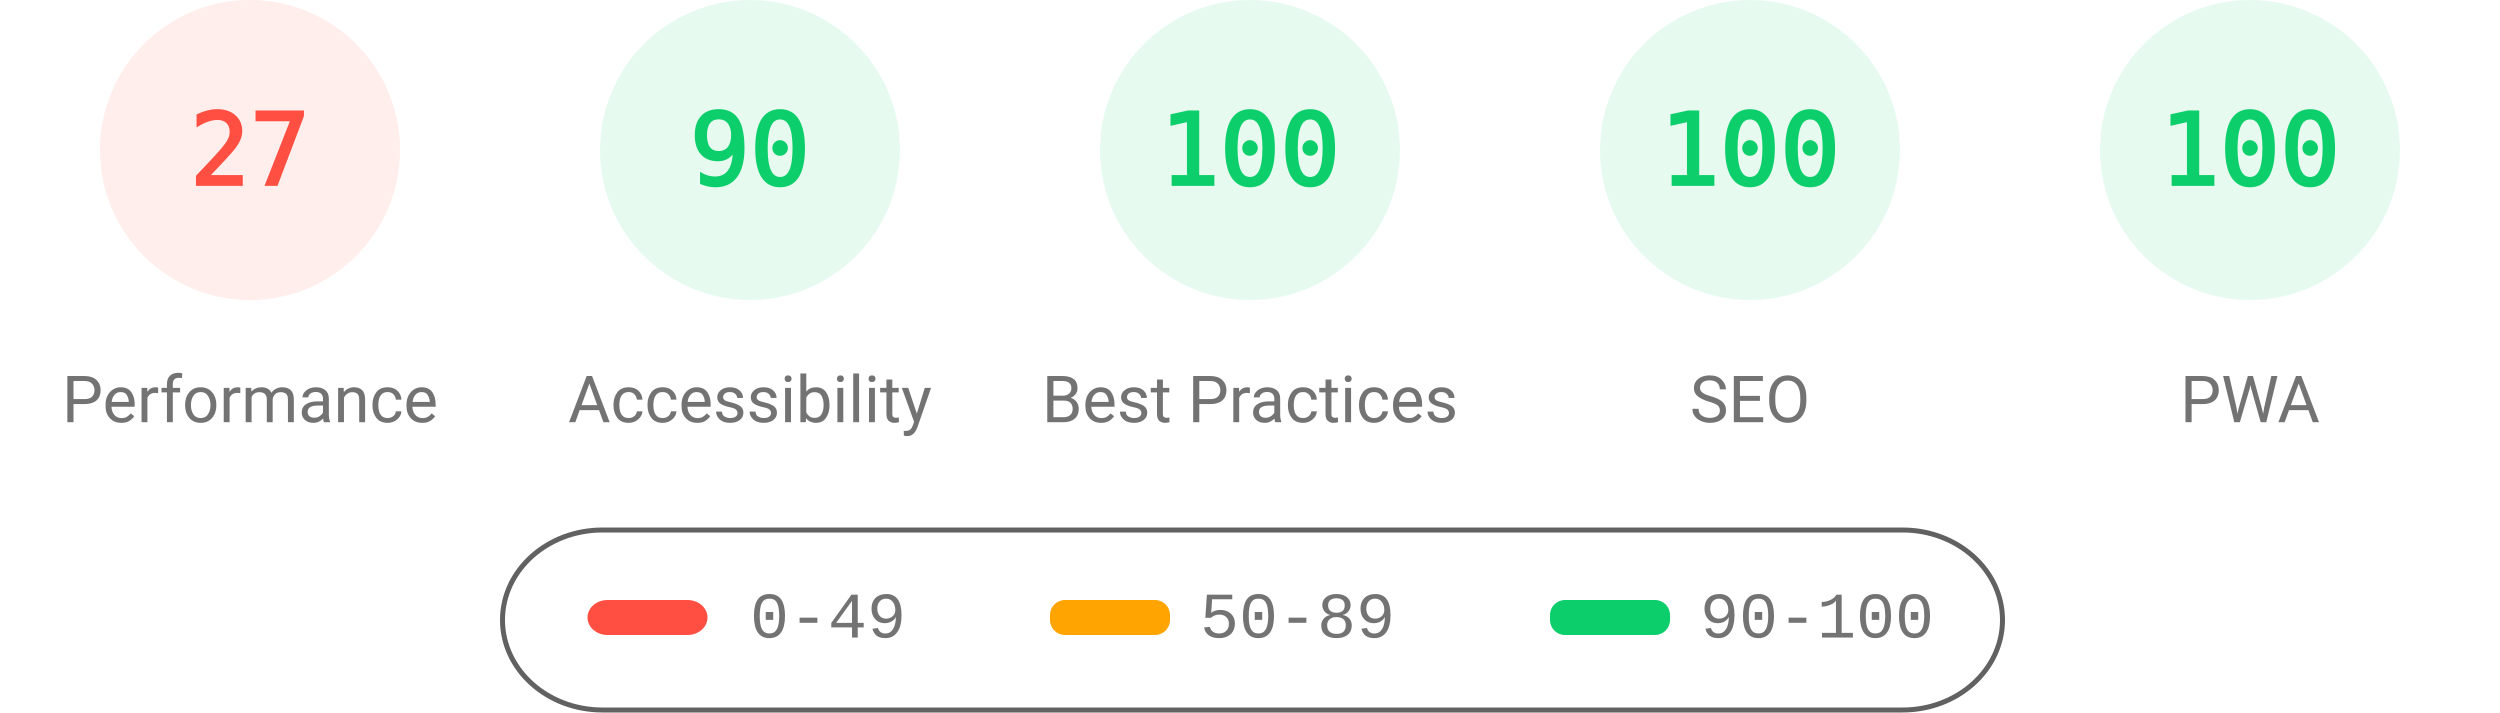
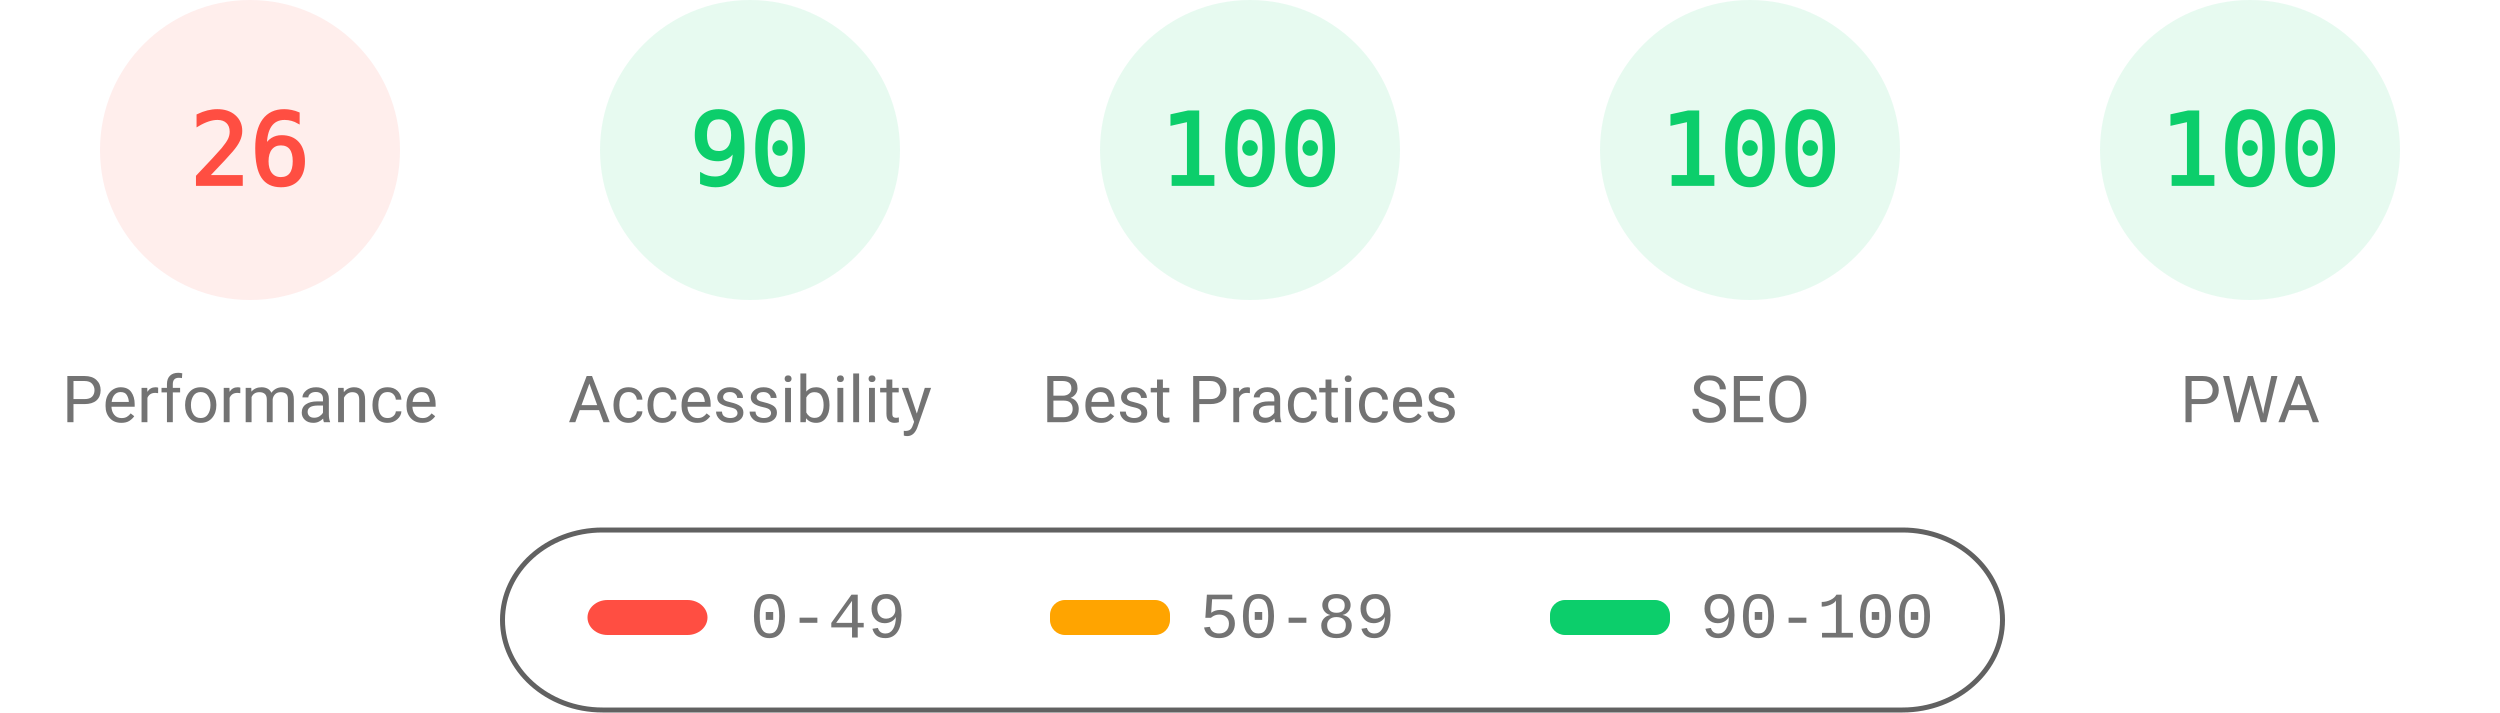
<svg xmlns="http://www.w3.org/2000/svg" fill="none" width="1000" height="285">
  <style>.gauge-base{opacity:.1}.gauge-arc{fill:none;animation-delay:250ms;stroke-linecap:round;transform:rotate(-90deg);transform-origin:100px 60px;animation:load-gauge 1s ease forwards}.guage-text{font-size:40px;font-family:monospace;text-align:center}.guage-red{color:#ff4e42;fill:#ff4e42;stroke:#ff4e42}.guage-orange{color:#ffa400;fill:#ffa400;stroke:#ffa400}.guage-green{color:#0cce6b;fill:#0cce6b;stroke:#0cce6b}.guage-undefined{color:#5c5c5c;fill:#5c5c5c;stroke:#5c5c5c}.guage-title{color:#737373;fill:#737373;stroke:none;font-size:26px;line-height:26px;font-family:Roboto,Halvetica,Arial,sans-serif}@keyframes load-gauge{from{stroke-dasharray:0 352.858}}</style>
  <svg class="guage-div guage-perf guage-red" viewBox="0 0 200 200" width="200" height="200">
    <circle class="gauge-base" r="56" cx="100" cy="60" stroke-width="8" />
-     <circle class="gauge-arc guage-arc-1" r="56" cx="100" cy="60" stroke-width="8" style="stroke-dasharray:95.002,351.858" />
-     <text class="guage-text" x="100" y="60" alignment-baseline="central" dominant-baseline="central" text-anchor="middle">27</text>
+     <circle class="gauge-arc guage-arc-1" r="56" cx="100" cy="60" stroke-width="8" style="stroke-dasharray:91.483,351.858" />
+     <text class="guage-text" x="100" y="60" alignment-baseline="central" dominant-baseline="central" text-anchor="middle">26</text>
    <text class="guage-title" x="100" y="160" alignment-baseline="central" dominant-baseline="central" text-anchor="middle">Performance</text>
  </svg>
  <svg class="guage-div guage-acc guage-green" viewBox="0 0 200 200" width="200" height="200" x="200">
    <circle class="gauge-base" r="56" cx="100" cy="60" stroke-width="8" />
    <circle class="gauge-arc guage-arc-2" r="56" cx="100" cy="60" stroke-width="8" style="stroke-dasharray:316.672,351.858" />
    <text class="guage-text" x="100" y="60" alignment-baseline="central" dominant-baseline="central" text-anchor="middle">90</text>
    <text class="guage-title" x="100" y="160" alignment-baseline="central" dominant-baseline="central" text-anchor="middle">Accessibility</text>
  </svg>
  <svg class="guage-div guage-best guage-green" viewBox="0 0 200 200" width="200" height="200" x="400">
    <circle class="gauge-base" r="56" cx="100" cy="60" stroke-width="8" />
    <circle class="gauge-arc guage-arc-3" r="56" cx="100" cy="60" stroke-width="8" style="stroke-dasharray:351.858,351.858" />
    <text class="guage-text" x="100" y="60" alignment-baseline="central" dominant-baseline="central" text-anchor="middle">100</text>
    <text class="guage-title" x="100" y="160" alignment-baseline="central" dominant-baseline="central" text-anchor="middle">Best Practices</text>
  </svg>
  <svg class="guage-div guage-seo guage-green" viewBox="0 0 200 200" width="200" height="200" x="600">
    <circle class="gauge-base" r="56" cx="100" cy="60" stroke-width="8" />
    <circle class="gauge-arc guage-arc-4" r="56" cx="100" cy="60" stroke-width="8" style="stroke-dasharray:351.858,351.858" />
    <text class="guage-text" x="100" y="60" alignment-baseline="central" dominant-baseline="central" text-anchor="middle">100</text>
    <text class="guage-title" x="100" y="160" alignment-baseline="central" dominant-baseline="central" text-anchor="middle">SEO</text>
  </svg>
  <svg class="guage-div guage-pwa guage-green" viewBox="0 0 200 200" width="200" height="200" x="800">
    <circle class="gauge-base" r="56" cx="100" cy="60" stroke-width="8" />
    <circle class="gauge-arc guage-arc-4" r="56" cx="100" cy="60" stroke-width="8" style="stroke-dasharray:351.858,351.858" />
    <text class="guage-text" x="100" y="60" alignment-baseline="central" dominant-baseline="central" text-anchor="middle">100</text>
    <text class="guage-title" x="100" y="160" alignment-baseline="central" dominant-baseline="central" text-anchor="middle">PWA</text>
  </svg>
  <svg width="604" height="76" x="200" y="210">
    <path fill="none" id="canvas_background" d="M-1-1h604v80H-1z" />
    <rect fill-opacity="0" stroke="#616161" stroke-width="2" rx="40" id="svg_2" height="72" width="600" y="2" x="1" fill="#000" />
    <rect stroke="#000" rx="8" id="svg_3" height="14" width="48" y="30" x="35" stroke-opacity="null" stroke-width="0" fill="#ff4e42" />
    <rect stroke="#000" rx="6" id="svg_4" height="14" width="48" y="30" x="220" stroke-opacity="null" stroke-width="0" fill="#ffa400" />
    <rect stroke="#000" rx="6" id="svg_5" height="14" width="48" y="30" x="420" stroke-opacity="null" stroke-width="0" fill="#0cce6b" />
    <text xml:space="preserve" text-anchor="start" font-family="'Courier New', Courier, monospace" font-size="26" id="svg_6" y="45" x="100" stroke-opacity="null" stroke-width="0" stroke="#000" fill="#737373">0-49</text>
    <text xml:space="preserve" text-anchor="start" font-family="'Courier New', Courier, monospace" font-size="26" id="svg_7" y="45" x="280" stroke-opacity="null" stroke-width="0" stroke="#000" fill="#737373">50-89</text>
    <text xml:space="preserve" text-anchor="start" font-family="'Courier New', Courier, monospace" font-size="26" id="svg_8" y="45" x="480" stroke-opacity="null" stroke-width="0" stroke="#000" fill="#737373">90-100</text>
  </svg>
</svg>
